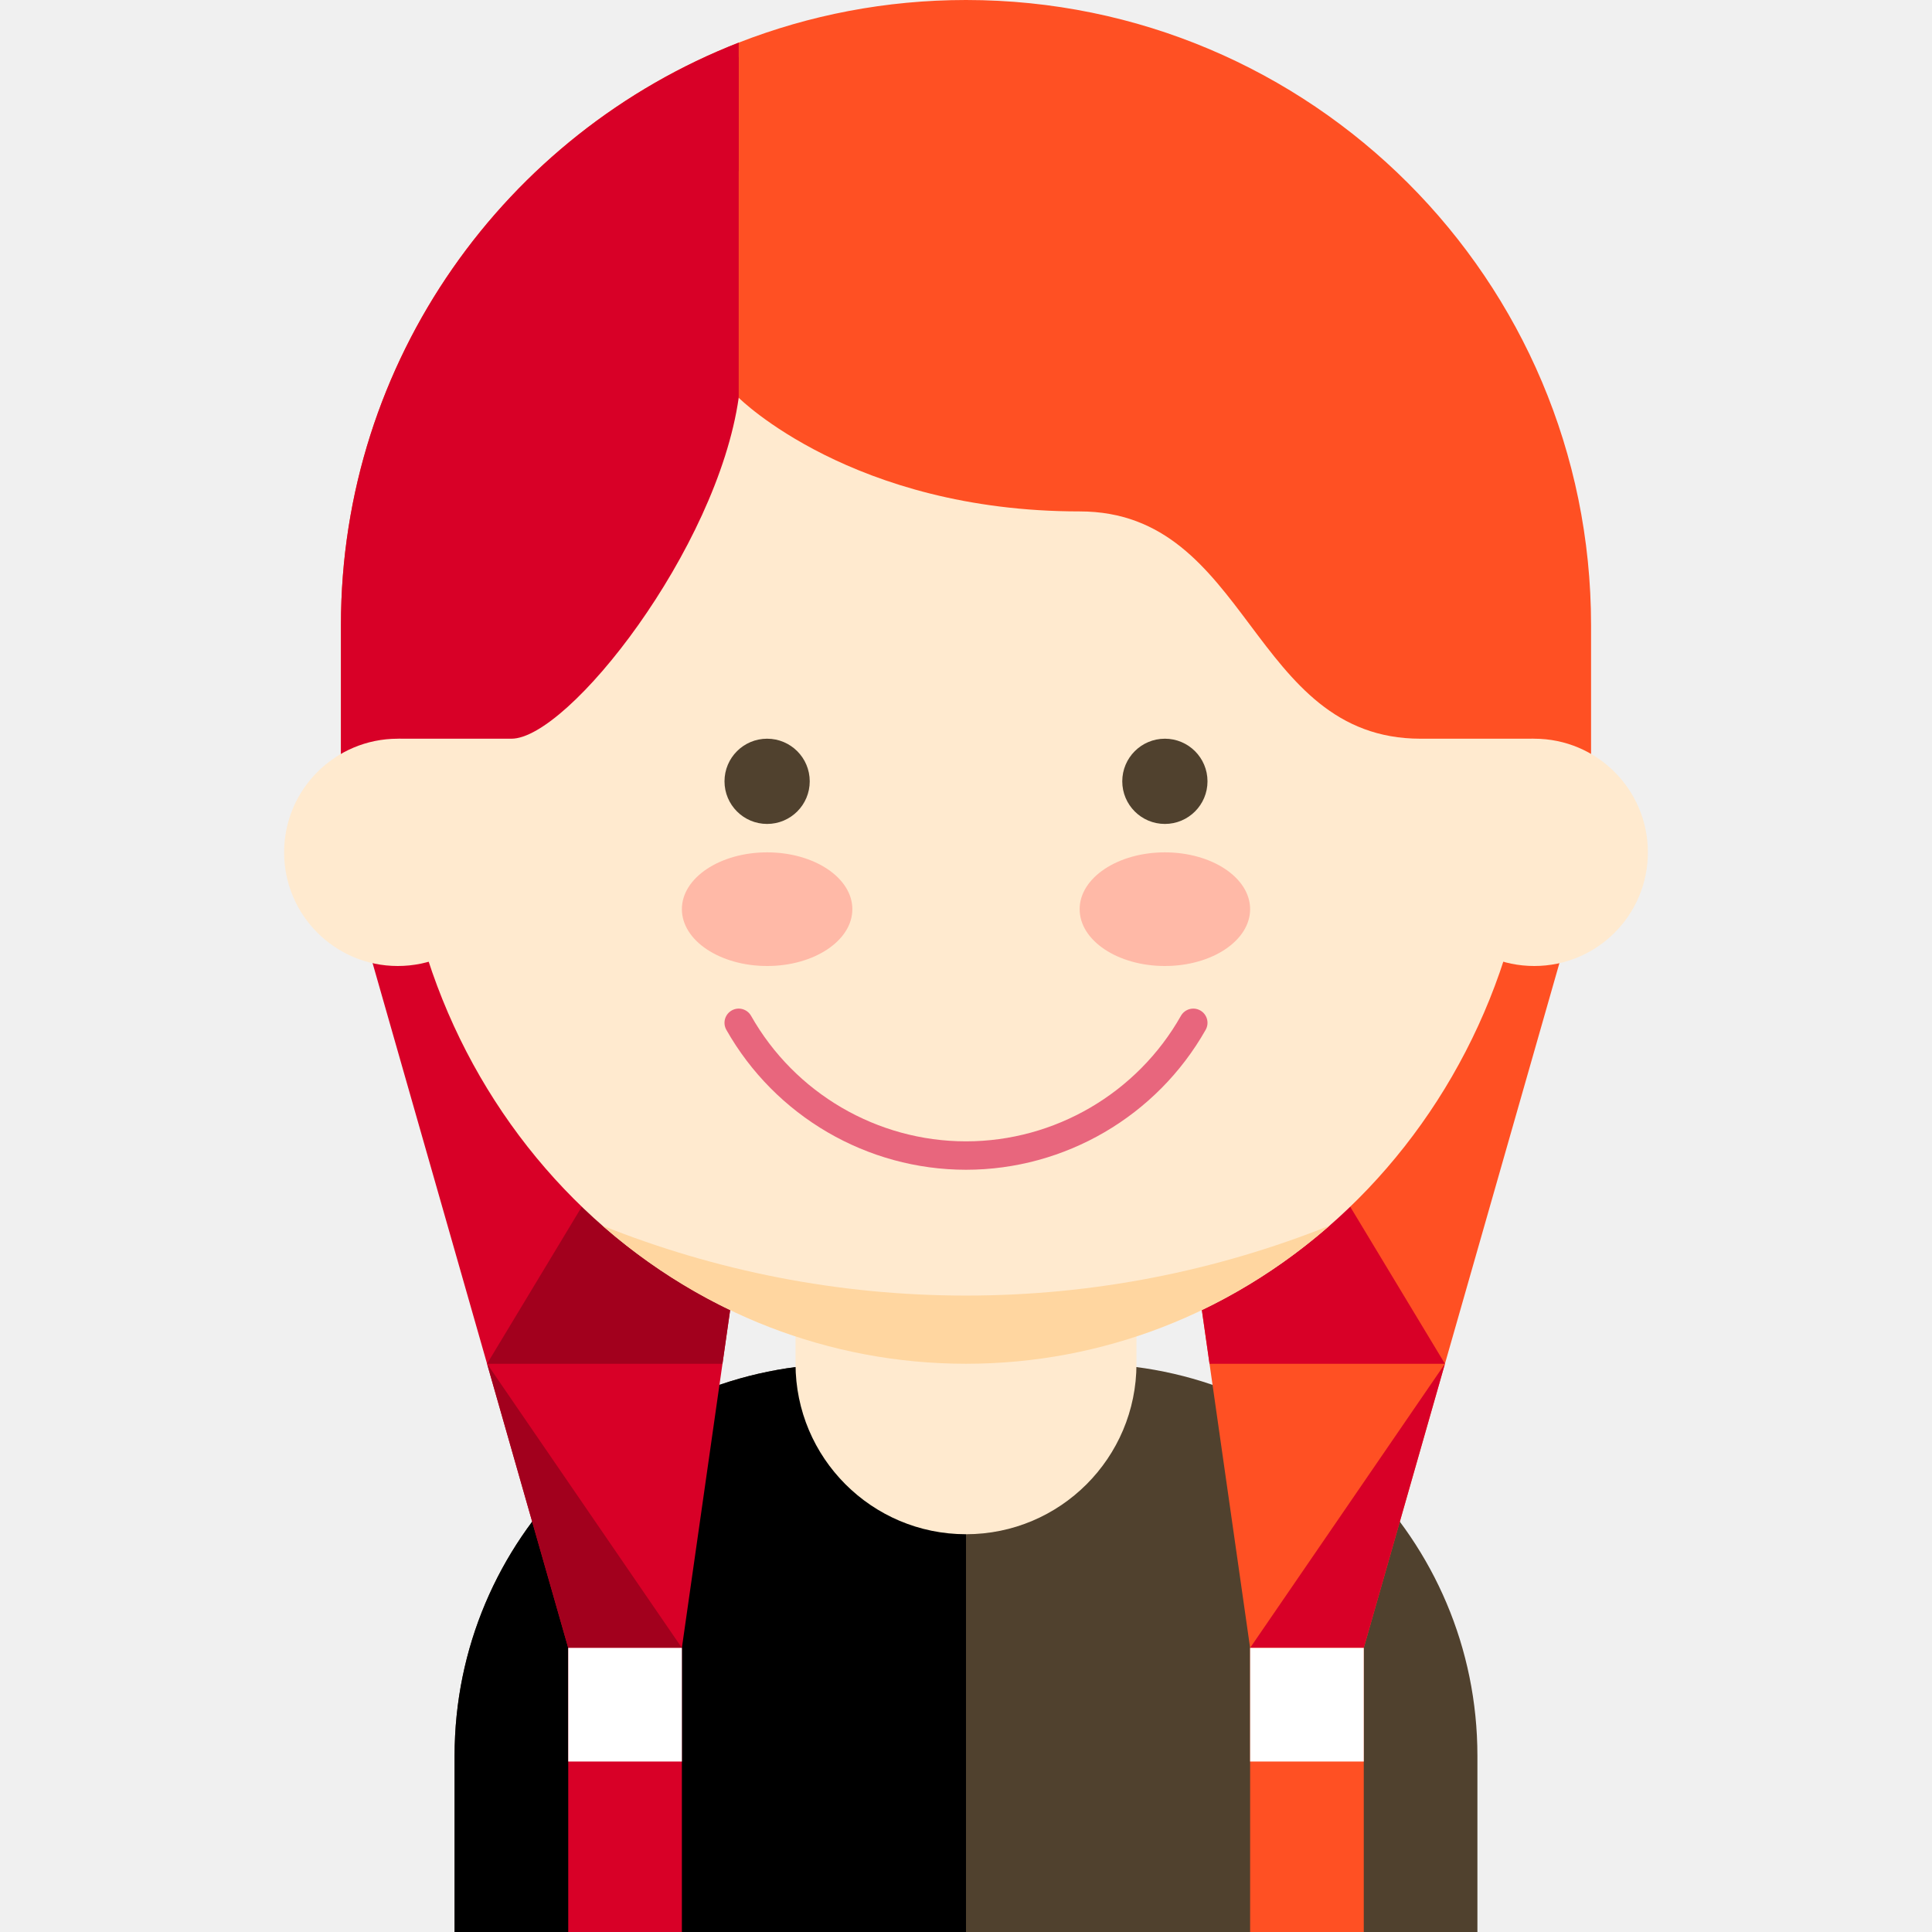
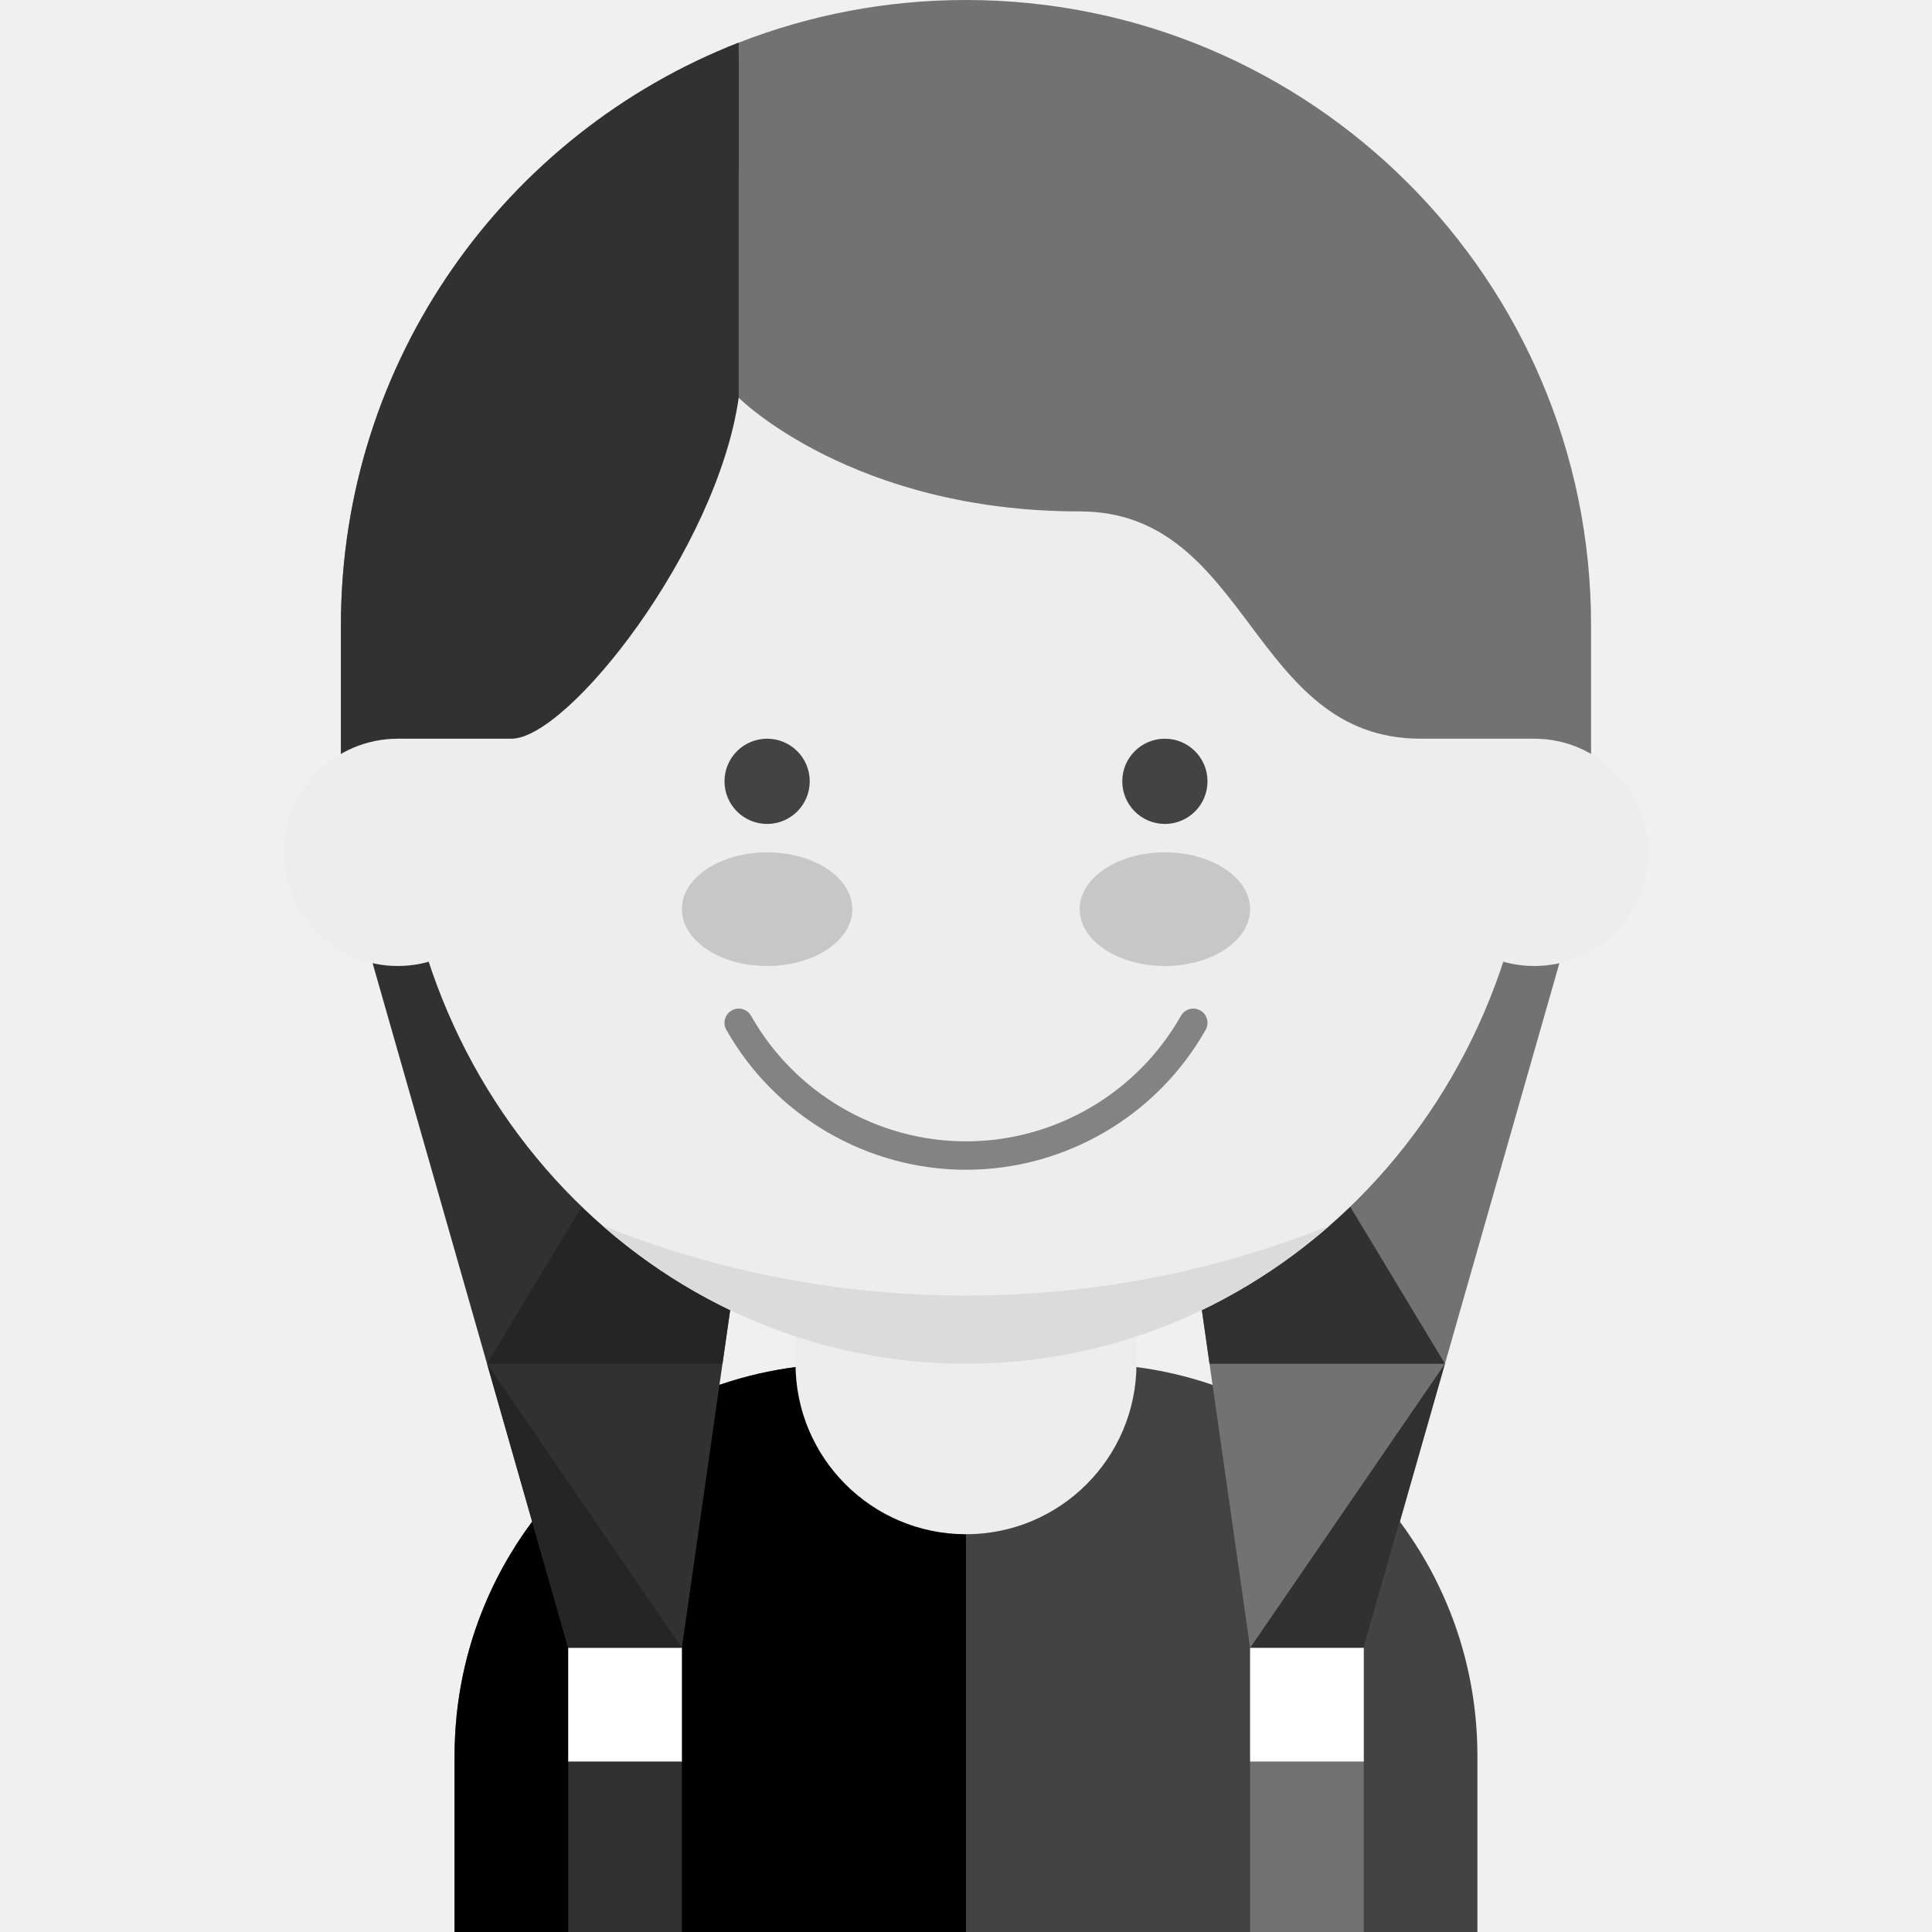
<svg xmlns="http://www.w3.org/2000/svg" version="1.1" id="Layer_1" viewBox="0 0 340 340" xml:space="preserve">
  <defs id="defs1">
	
	
	
	
	
	
	
	
	
	
	
	
	
	
	
	
	
	
	
	
	
	
	
	
</defs>
-   <path id="XMLID_982_" style="fill:#50412e" d="m 191,240 h -21 -21 c -38.107,0 -69,30.893 -69,69 v 31 h 90 90 v -31 c 0,-38.107 -30.893,-69 -69,-69 z" />
+   <path id="XMLID_982_" style="fill:#434343" d="m 191,240 h -21 -21 c -38.107,0 -69,30.893 -69,69 v 31 h 90 90 v -31 c 0,-38.107 -30.893,-69 -69,-69 z" />
  <path id="XMLID_983_" d="m 170,240 h -21 c -38.107,0 -69,30.893 -69,69 v 31 h 90 z" />
-   <polygon id="XMLID_984_" style="fill:#d80027" points="100,340 120,340 120,290 140,150 60,150 100,290 " />
-   <path id="XMLID_985_" style="fill:#ffeacf" d="m 200,240 c 0,16.568 -13.432,30 -30,30 v 0 c -16.568,0 -30,-13.432 -30,-30 v -30 c 0,-16.568 13.432,-30 30,-30 v 0 c 16.568,0 30,13.432 30,30 z" />
-   <polygon id="XMLID_986_" style="fill:#a2001d" points="85.714,240 127.143,240 140,150 " />
-   <polygon id="XMLID_987_" style="fill:#a2001d" points="120,290 85.714,240 100,290 " />
+   <polygon id="XMLID_984_" style="fill:#313131" points="100,340 120,340 120,290 140,150 60,150 100,290 " />
+   <path id="XMLID_985_" style="fill:#ededed" d="m 200,240 c 0,16.568 -13.432,30 -30,30 v 0 c -16.568,0 -30,-13.432 -30,-30 v -30 c 0,-16.568 13.432,-30 30,-30 v 0 c 16.568,0 30,13.432 30,30 z" />
+   <polygon id="XMLID_986_" style="fill:#252525" points="85.714,240 127.143,240 140,150 " />
+   <polygon id="XMLID_987_" style="fill:#252525" points="120,290 85.714,240 100,290 " />
  <rect id="XMLID_988_" x="100" y="290" style="fill:#ffffff" width="20" height="20" />
-   <polygon id="XMLID_989_" style="fill:#ff5023" points="220,340 240,340 240,290 280,150 200,150 220,290 " />
-   <polygon id="XMLID_990_" style="fill:#d80027" points="254.286,240 212.857,240 200,150 " />
-   <polygon id="XMLID_991_" style="fill:#d80027" points="220,290 254.286,240 240,290 " />
+   <polygon id="XMLID_989_" style="fill:#727272" points="220,340 240,340 240,290 280,150 200,150 220,290 " />
+   <polygon id="XMLID_990_" style="fill:#313131" points="254.286,240 212.857,240 200,150 " />
+   <polygon id="XMLID_991_" style="fill:#313131" points="220,290 254.286,240 240,290 " />
  <rect id="XMLID_992_" x="220" y="290" style="fill:#ffffff" width="20" height="20" />
-   <path id="XMLID_993_" style="fill:#ff5023" d="M 170,0 C 155.888,0 142.398,2.661 130,7.503 89.027,23.505 60,63.361 60,110 v 40 h 70 150 V 110 C 280,49.249 230.751,0 170,0 Z" />
-   <path id="XMLID_994_" style="fill:#d80027" d="M 130,7.503 V 150 H 60 V 110 C 60,63.361 89.027,23.505 130,7.503 Z" />
-   <ellipse id="XMLID_995_" style="fill:#ffeacf" cx="170" cy="135" rx="100" ry="105" />
-   <path id="XMLID_996_" style="fill:#e8667d" d="m 170,205.858 c -17.419,0 -33.58,-9.436 -42.176,-24.627 -0.68,-1.202 -0.257,-2.727 0.945,-3.407 1.201,-0.682 2.727,-0.257 3.407,0.945 7.71,13.625 22.203,22.089 37.824,22.089 15.622,0 30.115,-8.464 37.824,-22.089 0.68,-1.202 2.206,-1.624 3.407,-0.945 1.202,0.68 1.625,2.205 0.945,3.407 -8.595,15.191 -24.756,24.627 -42.176,24.627 z" />
-   <ellipse id="XMLID_997_" style="fill:#ffb9a7" cx="135" cy="160" rx="15" ry="10" />
-   <circle id="XMLID_998_" style="fill:#50412e" cx="135" cy="137.5" r="7.5" />
-   <ellipse id="XMLID_999_" style="fill:#ffb9a7" cx="205" cy="160" rx="15" ry="10" />
-   <circle id="XMLID_1000_" style="fill:#50412e" cx="205" cy="137.5" r="7.5" />
-   <path id="XMLID_1001_" style="fill:#ffd6a0" d="m 170,228 c -22.528,0 -44.084,-4.358 -63.959,-12.294 C 123.376,230.872 145.67,240 170,240 c 24.33,0 46.624,-9.128 63.959,-24.294 C 214.084,223.642 192.528,228 170,228 Z" />
-   <path id="XMLID_1002_" style="fill:#ff5023" d="m 130,70 c 0,0 20,20 60,20 30,0 30,40 60,40 h 20 V 100 L 240,40 180,20 130,30 120,50 Z" />
-   <path id="XMLID_1003_" style="fill:#d80027" d="m 90,130 c 10,0 36.19,-33.334 40,-60 V 10 c 0,0 -40.54,45.811 -50,60 -8.998,13.497 -10,60 -10,60 0,0 10,0 20,0 z" />
-   <circle id="XMLID_1004_" style="fill:#ffeacf" cx="70" cy="150" r="20" />
-   <circle id="XMLID_1005_" style="fill:#ffeacf" cx="270" cy="150" r="20" />
+   <path id="XMLID_993_" style="fill:#727272" d="M 170,0 C 155.888,0 142.398,2.661 130,7.503 89.027,23.505 60,63.361 60,110 v 40 h 70 150 V 110 C 280,49.249 230.751,0 170,0 Z" />
+   <path id="XMLID_994_" style="fill:#313131" d="M 130,7.503 V 150 H 60 V 110 C 60,63.361 89.027,23.505 130,7.503 Z" />
+   <ellipse id="XMLID_995_" style="fill:#ededed" cx="170" cy="135" rx="100" ry="105" />
+   <path id="XMLID_996_" style="fill:#838383" d="m 170,205.858 c -17.419,0 -33.58,-9.436 -42.176,-24.627 -0.68,-1.202 -0.257,-2.727 0.945,-3.407 1.201,-0.682 2.727,-0.257 3.407,0.945 7.71,13.625 22.203,22.089 37.824,22.089 15.622,0 30.115,-8.464 37.824,-22.089 0.68,-1.202 2.206,-1.624 3.407,-0.945 1.202,0.68 1.625,2.205 0.945,3.407 -8.595,15.191 -24.756,24.627 -42.176,24.627 z" />
+   <ellipse id="XMLID_997_" style="fill:#c7c7c7" cx="135" cy="160" rx="15" ry="10" />
+   <circle id="XMLID_998_" style="fill:#434343" cx="135" cy="137.5" r="7.5" />
+   <ellipse id="XMLID_999_" style="fill:#c7c7c7" cx="205" cy="160" rx="15" ry="10" />
+   <circle id="XMLID_1000_" style="fill:#434343" cx="205" cy="137.5" r="7.5" />
+   <path id="XMLID_1001_" style="fill:#dbdbdb" d="m 170,228 c -22.528,0 -44.084,-4.358 -63.959,-12.294 C 123.376,230.872 145.67,240 170,240 c 24.33,0 46.624,-9.128 63.959,-24.294 C 214.084,223.642 192.528,228 170,228 Z" />
+   <path id="XMLID_1002_" style="fill:#727272" d="m 130,70 c 0,0 20,20 60,20 30,0 30,40 60,40 h 20 V 100 L 240,40 180,20 130,30 120,50 Z" />
+   <path id="XMLID_1003_" style="fill:#313131" d="m 90,130 c 10,0 36.19,-33.334 40,-60 V 10 c 0,0 -40.54,45.811 -50,60 -8.998,13.497 -10,60 -10,60 0,0 10,0 20,0 z" />
+   <circle id="XMLID_1004_" style="fill:#ededed" cx="70" cy="150" r="20" />
+   <circle id="XMLID_1005_" style="fill:#ededed" cx="270" cy="150" r="20" />
</svg>
